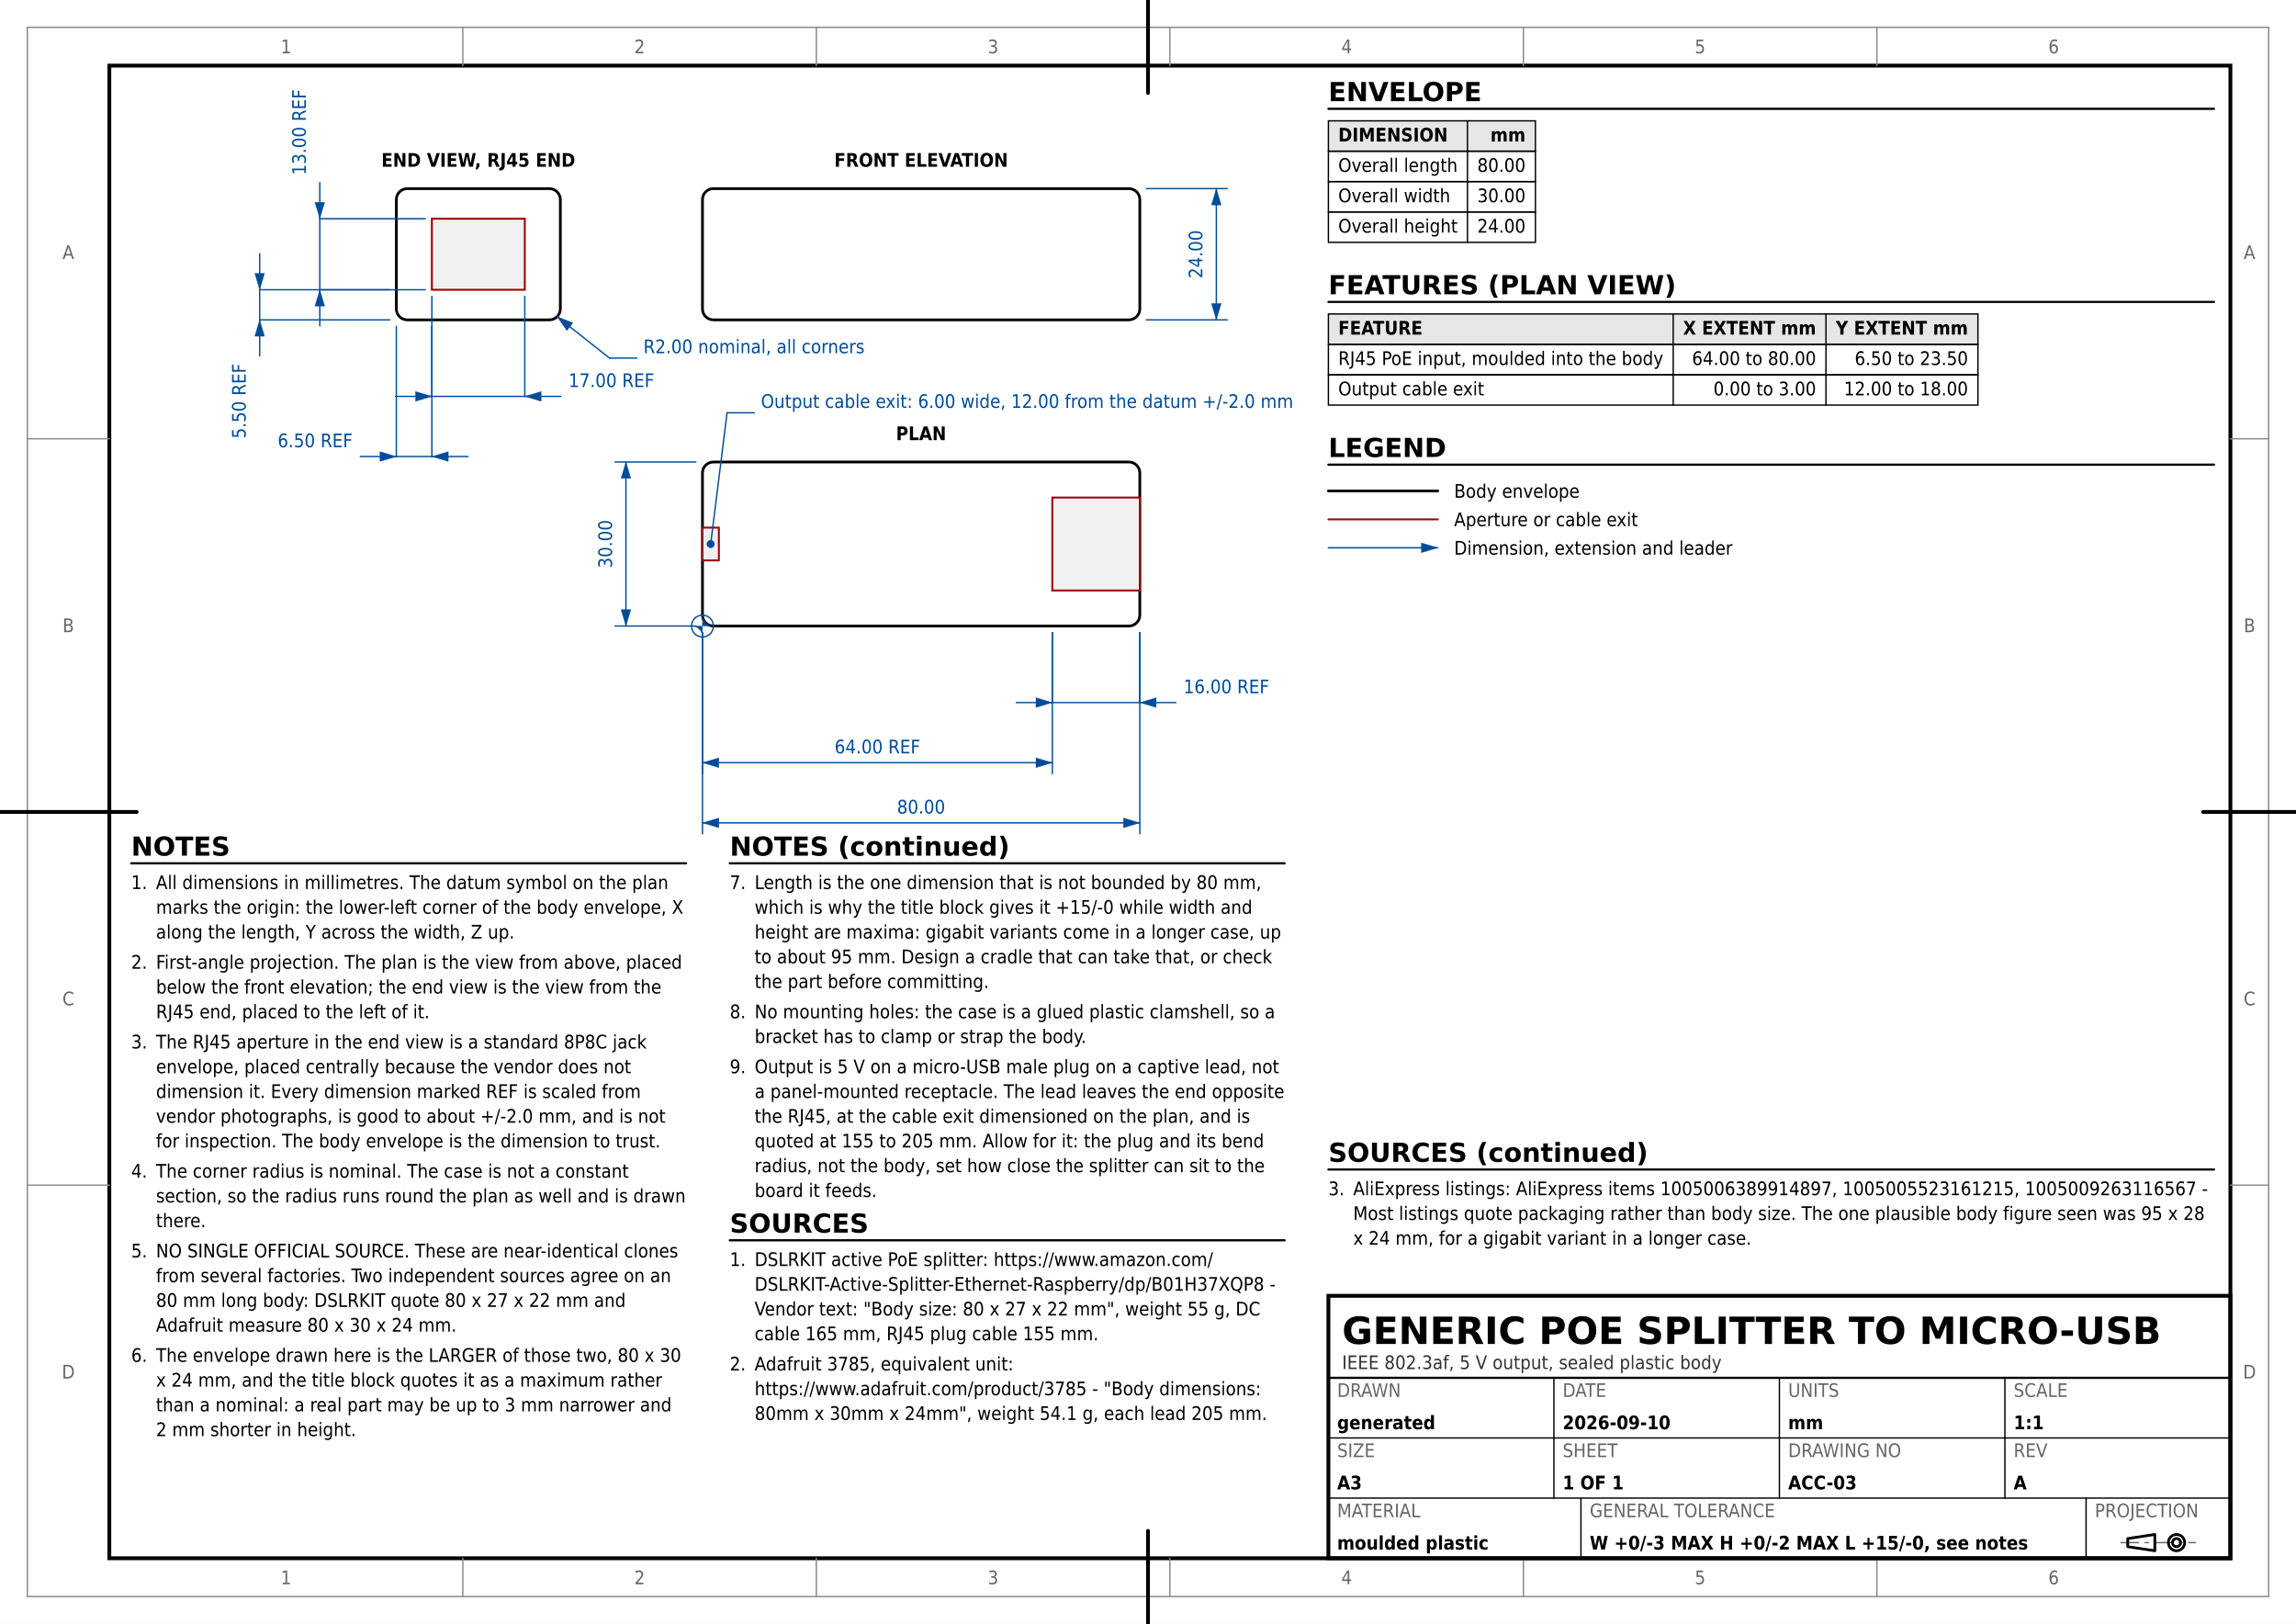
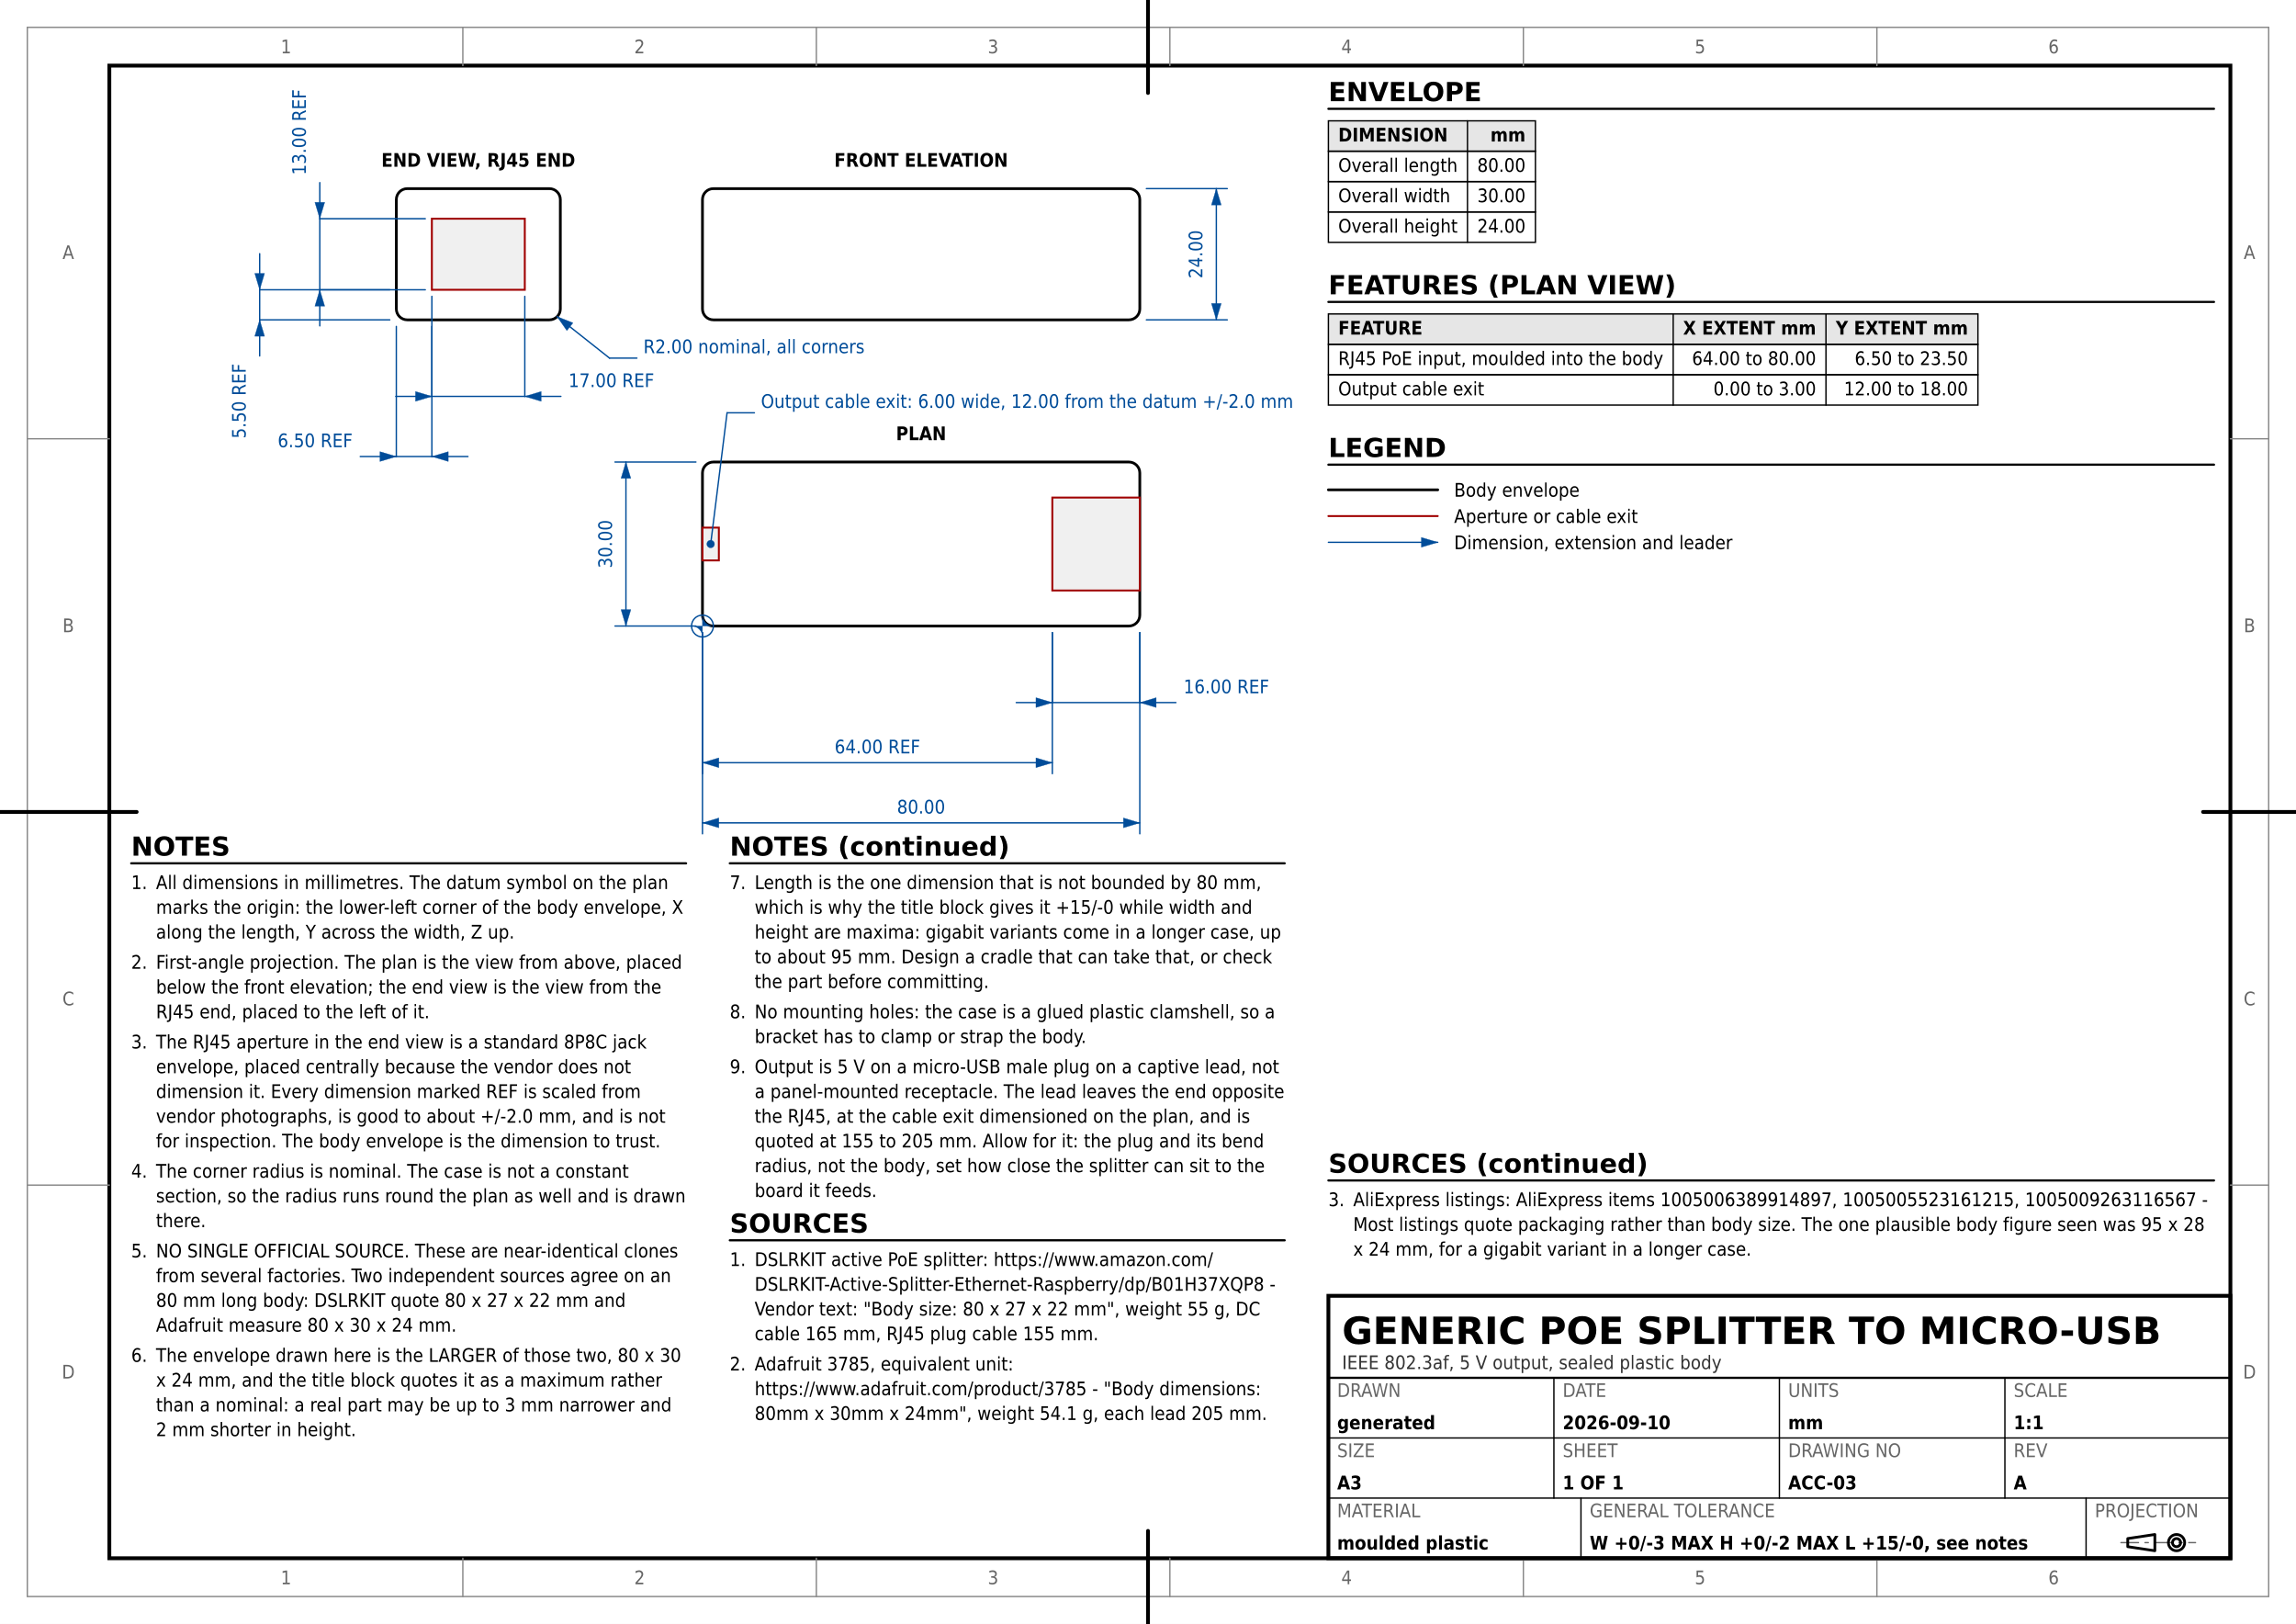
<svg xmlns="http://www.w3.org/2000/svg" version="1.1" width="420mm" height="297mm" viewBox="0 0 420 297">
  <rect width="100%" height="100%" fill="#ffffff" />
  <rect x="5" y="5" width="410" height="287" fill="none" stroke="#888888" stroke-width="0.25" />
  <rect x="20" y="12" width="388" height="273" fill="none" stroke="#000000" stroke-width="0.7" />
  <text x="52.333" y="289.75" font-family="DejaVu Sans Condensed, DejaVu Sans, Liberation Sans, sans-serif" font-size="3.429" fill="#666666" text-anchor="middle">1</text>
  <text x="52.333" y="9.75" font-family="DejaVu Sans Condensed, DejaVu Sans, Liberation Sans, sans-serif" font-size="3.429" fill="#666666" text-anchor="middle">1</text>
  <line x1="84.667" y1="292" x2="84.667" y2="285" stroke="#888888" stroke-width="0.25" stroke-linecap="round" />
  <line x1="84.667" y1="12" x2="84.667" y2="5" stroke="#888888" stroke-width="0.25" stroke-linecap="round" />
  <text x="117" y="289.75" font-family="DejaVu Sans Condensed, DejaVu Sans, Liberation Sans, sans-serif" font-size="3.429" fill="#666666" text-anchor="middle">2</text>
  <text x="117" y="9.75" font-family="DejaVu Sans Condensed, DejaVu Sans, Liberation Sans, sans-serif" font-size="3.429" fill="#666666" text-anchor="middle">2</text>
  <line x1="149.333" y1="292" x2="149.333" y2="285" stroke="#888888" stroke-width="0.25" stroke-linecap="round" />
  <line x1="149.333" y1="12" x2="149.333" y2="5" stroke="#888888" stroke-width="0.25" stroke-linecap="round" />
  <text x="181.667" y="289.75" font-family="DejaVu Sans Condensed, DejaVu Sans, Liberation Sans, sans-serif" font-size="3.429" fill="#666666" text-anchor="middle">3</text>
  <text x="181.667" y="9.75" font-family="DejaVu Sans Condensed, DejaVu Sans, Liberation Sans, sans-serif" font-size="3.429" fill="#666666" text-anchor="middle">3</text>
  <line x1="214" y1="292" x2="214" y2="285" stroke="#888888" stroke-width="0.25" stroke-linecap="round" />
  <line x1="214" y1="12" x2="214" y2="5" stroke="#888888" stroke-width="0.25" stroke-linecap="round" />
  <text x="246.333" y="289.75" font-family="DejaVu Sans Condensed, DejaVu Sans, Liberation Sans, sans-serif" font-size="3.429" fill="#666666" text-anchor="middle">4</text>
  <text x="246.333" y="9.75" font-family="DejaVu Sans Condensed, DejaVu Sans, Liberation Sans, sans-serif" font-size="3.429" fill="#666666" text-anchor="middle">4</text>
  <line x1="278.667" y1="292" x2="278.667" y2="285" stroke="#888888" stroke-width="0.25" stroke-linecap="round" />
  <line x1="278.667" y1="12" x2="278.667" y2="5" stroke="#888888" stroke-width="0.25" stroke-linecap="round" />
  <text x="311" y="289.75" font-family="DejaVu Sans Condensed, DejaVu Sans, Liberation Sans, sans-serif" font-size="3.429" fill="#666666" text-anchor="middle">5</text>
  <text x="311" y="9.75" font-family="DejaVu Sans Condensed, DejaVu Sans, Liberation Sans, sans-serif" font-size="3.429" fill="#666666" text-anchor="middle">5</text>
  <line x1="343.333" y1="292" x2="343.333" y2="285" stroke="#888888" stroke-width="0.25" stroke-linecap="round" />
  <line x1="343.333" y1="12" x2="343.333" y2="5" stroke="#888888" stroke-width="0.25" stroke-linecap="round" />
  <text x="375.667" y="289.75" font-family="DejaVu Sans Condensed, DejaVu Sans, Liberation Sans, sans-serif" font-size="3.429" fill="#666666" text-anchor="middle">6</text>
  <text x="375.667" y="9.75" font-family="DejaVu Sans Condensed, DejaVu Sans, Liberation Sans, sans-serif" font-size="3.429" fill="#666666" text-anchor="middle">6</text>
  <text x="12.5" y="252.125" font-family="DejaVu Sans Condensed, DejaVu Sans, Liberation Sans, sans-serif" font-size="3.429" fill="#666666" text-anchor="middle">D</text>
  <text x="411.5" y="252.125" font-family="DejaVu Sans Condensed, DejaVu Sans, Liberation Sans, sans-serif" font-size="3.429" fill="#666666" text-anchor="middle">D</text>
  <line x1="5" y1="216.75" x2="20" y2="216.75" stroke="#888888" stroke-width="0.25" stroke-linecap="round" />
  <line x1="408" y1="216.75" x2="415" y2="216.75" stroke="#888888" stroke-width="0.25" stroke-linecap="round" />
  <text x="12.5" y="183.875" font-family="DejaVu Sans Condensed, DejaVu Sans, Liberation Sans, sans-serif" font-size="3.429" fill="#666666" text-anchor="middle">C</text>
  <text x="411.5" y="183.875" font-family="DejaVu Sans Condensed, DejaVu Sans, Liberation Sans, sans-serif" font-size="3.429" fill="#666666" text-anchor="middle">C</text>
  <line x1="5" y1="148.5" x2="20" y2="148.5" stroke="#888888" stroke-width="0.25" stroke-linecap="round" />
  <line x1="408" y1="148.5" x2="415" y2="148.5" stroke="#888888" stroke-width="0.25" stroke-linecap="round" />
  <text x="12.5" y="115.625" font-family="DejaVu Sans Condensed, DejaVu Sans, Liberation Sans, sans-serif" font-size="3.429" fill="#666666" text-anchor="middle">B</text>
  <text x="411.5" y="115.625" font-family="DejaVu Sans Condensed, DejaVu Sans, Liberation Sans, sans-serif" font-size="3.429" fill="#666666" text-anchor="middle">B</text>
  <line x1="5" y1="80.25" x2="20" y2="80.25" stroke="#888888" stroke-width="0.25" stroke-linecap="round" />
  <line x1="408" y1="80.25" x2="415" y2="80.25" stroke="#888888" stroke-width="0.25" stroke-linecap="round" />
  <text x="12.5" y="47.375" font-family="DejaVu Sans Condensed, DejaVu Sans, Liberation Sans, sans-serif" font-size="3.429" fill="#666666" text-anchor="middle">A</text>
  <text x="411.5" y="47.375" font-family="DejaVu Sans Condensed, DejaVu Sans, Liberation Sans, sans-serif" font-size="3.429" fill="#666666" text-anchor="middle">A</text>
  <line x1="210" y1="297" x2="210" y2="280" stroke="#000000" stroke-width="0.7" stroke-linecap="round" />
  <line x1="210" y1="17" x2="210" y2="0" stroke="#000000" stroke-width="0.7" stroke-linecap="round" />
  <line x1="0" y1="148.5" x2="25" y2="148.5" stroke="#000000" stroke-width="0.7" stroke-linecap="round" />
  <line x1="403" y1="148.5" x2="420" y2="148.5" stroke="#000000" stroke-width="0.7" stroke-linecap="round" />
  <rect x="128.5" y="34.5" width="80" height="24" fill="none" stroke="#000000" stroke-width="0.5" rx="2" ry="2" />
  <rect x="128.5" y="84.5" width="80" height="30" fill="none" stroke="#000000" stroke-width="0.5" rx="2" ry="2" />
  <rect x="72.5" y="34.5" width="30" height="24" fill="none" stroke="#000000" stroke-width="0.5" rx="2" ry="2" />
  <text x="168.5" y="30.5" font-family="DejaVu Sans Condensed, DejaVu Sans, Liberation Sans, sans-serif" font-size="3.429" fill="#000000" text-anchor="middle" font-weight="bold">FRONT ELEVATION</text>
  <text x="168.5" y="80.5" font-family="DejaVu Sans Condensed, DejaVu Sans, Liberation Sans, sans-serif" font-size="3.429" fill="#000000" text-anchor="middle" font-weight="bold">PLAN</text>
  <text x="87.5" y="30.5" font-family="DejaVu Sans Condensed, DejaVu Sans, Liberation Sans, sans-serif" font-size="3.429" fill="#000000" text-anchor="middle" font-weight="bold">END VIEW, RJ45 END</text>
  <rect x="192.5" y="91" width="16" height="17" fill="#f0f0f0" stroke="#a00000" stroke-width="0.35" />
  <rect x="79" y="40" width="17" height="13" fill="#f0f0f0" stroke="#a00000" stroke-width="0.35" />
  <line x1="79" y1="54.2" x2="79" y2="72.5" stroke="#004c99" stroke-width="0.25" stroke-linecap="round" />
  <line x1="96" y1="54.2" x2="96" y2="72.5" stroke="#004c99" stroke-width="0.25" stroke-linecap="round" />
  <line x1="79" y1="72.5" x2="96" y2="72.5" stroke="#004c99" stroke-width="0.25" stroke-linecap="round" />
  <polygon points="79,72.5 76,71.6 76,73.4" fill="#004c99" stroke="#004c99" stroke-width="0.05" stroke-linejoin="round" />
  <polygon points="96,72.5 99,73.4 99,71.6" fill="#004c99" stroke="#004c99" stroke-width="0.05" stroke-linejoin="round" />
  <line x1="72.4" y1="72.5" x2="79" y2="72.5" stroke="#004c99" stroke-width="0.25" stroke-linecap="round" />
  <line x1="96" y1="72.5" x2="102.6" y2="72.5" stroke="#004c99" stroke-width="0.25" stroke-linecap="round" />
  <text x="104" y="70.791" font-family="DejaVu Sans Condensed, DejaVu Sans, Liberation Sans, sans-serif" font-size="3.429" fill="#004c99" text-anchor="start">17.00 REF</text>
  <line x1="72.5" y1="59.7" x2="72.5" y2="83.5" stroke="#004c99" stroke-width="0.25" stroke-linecap="round" />
  <line x1="79" y1="59.7" x2="79" y2="83.5" stroke="#004c99" stroke-width="0.25" stroke-linecap="round" />
  <line x1="72.5" y1="83.5" x2="79" y2="83.5" stroke="#004c99" stroke-width="0.25" stroke-linecap="round" />
  <polygon points="72.5,83.5 69.5,82.6 69.5,84.4" fill="#004c99" stroke="#004c99" stroke-width="0.05" stroke-linejoin="round" />
  <polygon points="79,83.5 82,84.4 82,82.6" fill="#004c99" stroke="#004c99" stroke-width="0.05" stroke-linejoin="round" />
  <line x1="65.9" y1="83.5" x2="72.5" y2="83.5" stroke="#004c99" stroke-width="0.25" stroke-linecap="round" />
  <line x1="79" y1="83.5" x2="85.6" y2="83.5" stroke="#004c99" stroke-width="0.25" stroke-linecap="round" />
  <text x="64.5" y="81.791" font-family="DejaVu Sans Condensed, DejaVu Sans, Liberation Sans, sans-serif" font-size="3.429" fill="#004c99" text-anchor="end">6.50 REF</text>
  <line x1="77.8" y1="53" x2="58.5" y2="53" stroke="#004c99" stroke-width="0.25" stroke-linecap="round" />
  <line x1="77.8" y1="40" x2="58.5" y2="40" stroke="#004c99" stroke-width="0.25" stroke-linecap="round" />
  <line x1="58.5" y1="53" x2="58.5" y2="40" stroke="#004c99" stroke-width="0.25" stroke-linecap="round" />
  <polygon points="58.5,53 57.6,56 59.4,56" fill="#004c99" stroke="#004c99" stroke-width="0.05" stroke-linejoin="round" />
  <polygon points="58.5,40 59.4,37 57.6,37" fill="#004c99" stroke="#004c99" stroke-width="0.05" stroke-linejoin="round" />
  <line x1="58.5" y1="59.6" x2="58.5" y2="53" stroke="#004c99" stroke-width="0.25" stroke-linecap="round" />
  <line x1="58.5" y1="40" x2="58.5" y2="33.4" stroke="#004c99" stroke-width="0.25" stroke-linecap="round" />
  <text x="55.945" y="32" font-family="DejaVu Sans Condensed, DejaVu Sans, Liberation Sans, sans-serif" font-size="3.429" fill="#004c99" text-anchor="start" transform="rotate(-90 55.9453 32)">13.00 REF</text>
  <line x1="71.3" y1="58.5" x2="47.5" y2="58.5" stroke="#004c99" stroke-width="0.25" stroke-linecap="round" />
  <line x1="71.3" y1="53" x2="47.5" y2="53" stroke="#004c99" stroke-width="0.25" stroke-linecap="round" />
  <line x1="47.5" y1="58.5" x2="47.5" y2="53" stroke="#004c99" stroke-width="0.25" stroke-linecap="round" />
  <polygon points="47.5,58.5 46.6,61.5 48.4,61.5" fill="#004c99" stroke="#004c99" stroke-width="0.05" stroke-linejoin="round" />
  <polygon points="47.5,53 48.4,50 46.6,50" fill="#004c99" stroke="#004c99" stroke-width="0.05" stroke-linejoin="round" />
  <line x1="47.5" y1="65.1" x2="47.5" y2="58.5" stroke="#004c99" stroke-width="0.25" stroke-linecap="round" />
  <line x1="47.5" y1="53" x2="47.5" y2="46.4" stroke="#004c99" stroke-width="0.25" stroke-linecap="round" />
  <text x="44.945" y="66.5" font-family="DejaVu Sans Condensed, DejaVu Sans, Liberation Sans, sans-serif" font-size="3.429" fill="#004c99" text-anchor="end" transform="rotate(-90 44.9453 66.5)">5.50 REF</text>
  <line x1="192.5" y1="115.7" x2="192.5" y2="128.5" stroke="#004c99" stroke-width="0.25" stroke-linecap="round" />
  <line x1="208.5" y1="115.7" x2="208.5" y2="128.5" stroke="#004c99" stroke-width="0.25" stroke-linecap="round" />
  <line x1="192.5" y1="128.5" x2="208.5" y2="128.5" stroke="#004c99" stroke-width="0.25" stroke-linecap="round" />
  <polygon points="192.5,128.5 189.5,127.6 189.5,129.4" fill="#004c99" stroke="#004c99" stroke-width="0.05" stroke-linejoin="round" />
  <polygon points="208.5,128.5 211.5,129.4 211.5,127.6" fill="#004c99" stroke="#004c99" stroke-width="0.05" stroke-linejoin="round" />
  <line x1="185.9" y1="128.5" x2="192.5" y2="128.5" stroke="#004c99" stroke-width="0.25" stroke-linecap="round" />
  <line x1="208.5" y1="128.5" x2="215.1" y2="128.5" stroke="#004c99" stroke-width="0.25" stroke-linecap="round" />
  <text x="216.5" y="126.791" font-family="DejaVu Sans Condensed, DejaVu Sans, Liberation Sans, sans-serif" font-size="3.429" fill="#004c99" text-anchor="start">16.00 REF</text>
  <line x1="128.5" y1="115.7" x2="128.5" y2="141.5" stroke="#004c99" stroke-width="0.25" stroke-linecap="round" />
  <line x1="192.5" y1="115.7" x2="192.5" y2="141.5" stroke="#004c99" stroke-width="0.25" stroke-linecap="round" />
  <line x1="128.5" y1="139.5" x2="192.5" y2="139.5" stroke="#004c99" stroke-width="0.25" stroke-linecap="round" />
  <polygon points="128.5,139.5 131.5,140.4 131.5,138.6" fill="#004c99" stroke="#004c99" stroke-width="0.05" stroke-linejoin="round" />
  <polygon points="192.5,139.5 189.5,138.6 189.5,140.4" fill="#004c99" stroke="#004c99" stroke-width="0.05" stroke-linejoin="round" />
  <text x="160.5" y="137.791" font-family="DejaVu Sans Condensed, DejaVu Sans, Liberation Sans, sans-serif" font-size="3.429" fill="#004c99" text-anchor="middle">64.00 REF</text>
  <rect x="128.5" y="96.5" width="3" height="6" fill="#f0f0f0" stroke="#a00000" stroke-width="0.35" />
  <circle cx="130" cy="99.5" r="0.7" fill="#004c99" stroke="#004c99" stroke-width="0.05" />
  <line x1="130" y1="99.5" x2="133" y2="75.5" stroke="#004c99" stroke-width="0.25" stroke-linecap="round" />
  <line x1="133" y1="75.5" x2="138" y2="75.5" stroke="#004c99" stroke-width="0.25" stroke-linecap="round" />
  <text x="139.2" y="74.6" font-family="DejaVu Sans Condensed, DejaVu Sans, Liberation Sans, sans-serif" font-size="3.429" fill="#004c99" text-anchor="start">Output cable exit: 6.00 wide, 12.00 from the datum +/-2.0 mm</text>
  <line x1="128.5" y1="115.7" x2="128.5" y2="152.5" stroke="#004c99" stroke-width="0.25" stroke-linecap="round" />
  <line x1="208.5" y1="115.7" x2="208.5" y2="152.5" stroke="#004c99" stroke-width="0.25" stroke-linecap="round" />
  <line x1="128.5" y1="150.5" x2="208.5" y2="150.5" stroke="#004c99" stroke-width="0.25" stroke-linecap="round" />
  <polygon points="128.5,150.5 131.5,151.4 131.5,149.6" fill="#004c99" stroke="#004c99" stroke-width="0.05" stroke-linejoin="round" />
  <polygon points="208.5,150.5 205.5,149.6 205.5,151.4" fill="#004c99" stroke="#004c99" stroke-width="0.05" stroke-linejoin="round" />
  <text x="168.5" y="148.791" font-family="DejaVu Sans Condensed, DejaVu Sans, Liberation Sans, sans-serif" font-size="3.429" fill="#004c99" text-anchor="middle">80.00</text>
  <line x1="127.3" y1="114.5" x2="112.5" y2="114.5" stroke="#004c99" stroke-width="0.25" stroke-linecap="round" />
  <line x1="127.3" y1="84.5" x2="112.5" y2="84.5" stroke="#004c99" stroke-width="0.25" stroke-linecap="round" />
  <line x1="114.5" y1="114.5" x2="114.5" y2="84.5" stroke="#004c99" stroke-width="0.25" stroke-linecap="round" />
  <polygon points="114.5,114.5 115.4,111.5 113.6,111.5" fill="#004c99" stroke="#004c99" stroke-width="0.05" stroke-linejoin="round" />
  <polygon points="114.5,84.5 113.6,87.5 115.4,87.5" fill="#004c99" stroke="#004c99" stroke-width="0.05" stroke-linejoin="round" />
  <text x="111.945" y="99.5" font-family="DejaVu Sans Condensed, DejaVu Sans, Liberation Sans, sans-serif" font-size="3.429" fill="#004c99" text-anchor="middle" transform="rotate(-90 111.9453 99.5)">30.00</text>
  <line x1="209.7" y1="58.5" x2="224.5" y2="58.5" stroke="#004c99" stroke-width="0.25" stroke-linecap="round" />
  <line x1="209.7" y1="34.5" x2="224.5" y2="34.5" stroke="#004c99" stroke-width="0.25" stroke-linecap="round" />
  <line x1="222.5" y1="58.5" x2="222.5" y2="34.5" stroke="#004c99" stroke-width="0.25" stroke-linecap="round" />
  <polygon points="222.5,58.5 223.4,55.5 221.6,55.5" fill="#004c99" stroke="#004c99" stroke-width="0.05" stroke-linejoin="round" />
  <polygon points="222.5,34.5 221.6,37.5 223.4,37.5" fill="#004c99" stroke="#004c99" stroke-width="0.05" stroke-linejoin="round" />
  <text x="219.945" y="46.5" font-family="DejaVu Sans Condensed, DejaVu Sans, Liberation Sans, sans-serif" font-size="3.429" fill="#004c99" text-anchor="middle" transform="rotate(-90 219.9453 46.5)">24.00</text>
  <polygon points="101.9,57.9 103.694,60.468 104.811,59.056" fill="#004c99" stroke="#004c99" stroke-width="0.05" stroke-linejoin="round" />
  <line x1="101.9" y1="57.9" x2="111.5" y2="65.5" stroke="#004c99" stroke-width="0.25" stroke-linecap="round" />
  <line x1="111.5" y1="65.5" x2="116.5" y2="65.5" stroke="#004c99" stroke-width="0.25" stroke-linecap="round" />
  <text x="117.7" y="64.6" font-family="DejaVu Sans Condensed, DejaVu Sans, Liberation Sans, sans-serif" font-size="3.429" fill="#004c99" text-anchor="start">R2.00 nominal, all corners</text>
  <circle cx="128.5" cy="114.5" r="2" fill="none" stroke="#004c99" stroke-width="0.25" />
  <path d="M 128.5 114.5 L 130.5 114.5 A 2.0 2.0 0 0 1 128.5 112.5 Z" fill="#004c99" stroke="#004c99" stroke-width="0.05" stroke-linejoin="round" stroke-linecap="round" />
  <path d="M 128.5 114.5 L 126.5 114.5 A 2.0 2.0 0 0 1 128.5 116.5 Z" fill="#004c99" stroke="#004c99" stroke-width="0.05" stroke-linejoin="round" stroke-linecap="round" />
  <text x="243" y="18.5" font-family="DejaVu Sans, Liberation Sans, sans-serif" font-size="4.801" fill="#000000" text-anchor="start" font-weight="bold">ENVELOPE</text>
  <line x1="243" y1="19.9" x2="405" y2="19.9" stroke="#000000" stroke-width="0.4" stroke-linecap="round" />
  <rect x="243" y="22.1" width="37.87" height="5.556" fill="#e6e6e6" stroke="#000000" stroke-width="0.25" />
  <text x="244.8" y="25.878" font-family="DejaVu Sans Condensed, DejaVu Sans, Liberation Sans, sans-serif" font-size="3.429" fill="#000000" text-anchor="start" font-weight="bold">DIMENSION</text>
  <text x="279.07" y="25.878" font-family="DejaVu Sans Condensed, DejaVu Sans, Liberation Sans, sans-serif" font-size="3.429" fill="#000000" text-anchor="end" font-weight="bold">mm</text>
  <rect x="243" y="27.656" width="37.87" height="5.556" fill="none" stroke="#000000" stroke-width="0.25" />
  <text x="244.8" y="31.433" font-family="DejaVu Sans Condensed, DejaVu Sans, Liberation Sans, sans-serif" font-size="3.429" fill="#000000" text-anchor="start">Overall length</text>
  <text x="279.07" y="31.433" font-family="DejaVu Sans Condensed, DejaVu Sans, Liberation Sans, sans-serif" font-size="3.429" fill="#000000" text-anchor="end">80.00</text>
  <rect x="243" y="33.211" width="37.87" height="5.556" fill="none" stroke="#000000" stroke-width="0.25" />
  <text x="244.8" y="36.989" font-family="DejaVu Sans Condensed, DejaVu Sans, Liberation Sans, sans-serif" font-size="3.429" fill="#000000" text-anchor="start">Overall width</text>
  <text x="279.07" y="36.989" font-family="DejaVu Sans Condensed, DejaVu Sans, Liberation Sans, sans-serif" font-size="3.429" fill="#000000" text-anchor="end">30.00</text>
  <rect x="243" y="38.767" width="37.87" height="5.556" fill="none" stroke="#000000" stroke-width="0.25" />
  <text x="244.8" y="42.544" font-family="DejaVu Sans Condensed, DejaVu Sans, Liberation Sans, sans-serif" font-size="3.429" fill="#000000" text-anchor="start">Overall height</text>
  <text x="279.07" y="42.544" font-family="DejaVu Sans Condensed, DejaVu Sans, Liberation Sans, sans-serif" font-size="3.429" fill="#000000" text-anchor="end">24.00</text>
  <line x1="268.441" y1="22.1" x2="268.441" y2="44.322" stroke="#000000" stroke-width="0.25" stroke-linecap="round" />
  <text x="243" y="53.822" font-family="DejaVu Sans, Liberation Sans, sans-serif" font-size="4.801" fill="#000000" text-anchor="start" font-weight="bold">FEATURES (PLAN VIEW)</text>
  <line x1="243" y1="55.222" x2="405" y2="55.222" stroke="#000000" stroke-width="0.4" stroke-linecap="round" />
  <rect x="243" y="57.422" width="118.816" height="5.556" fill="#e6e6e6" stroke="#000000" stroke-width="0.25" />
  <text x="244.8" y="61.2" font-family="DejaVu Sans Condensed, DejaVu Sans, Liberation Sans, sans-serif" font-size="3.429" fill="#000000" text-anchor="start" font-weight="bold">FEATURE</text>
  <text x="332.218" y="61.2" font-family="DejaVu Sans Condensed, DejaVu Sans, Liberation Sans, sans-serif" font-size="3.429" fill="#000000" text-anchor="end" font-weight="bold">X EXTENT mm</text>
  <text x="360.016" y="61.2" font-family="DejaVu Sans Condensed, DejaVu Sans, Liberation Sans, sans-serif" font-size="3.429" fill="#000000" text-anchor="end" font-weight="bold">Y EXTENT mm</text>
  <rect x="243" y="62.978" width="118.816" height="5.556" fill="none" stroke="#000000" stroke-width="0.25" />
  <text x="244.8" y="66.756" font-family="DejaVu Sans Condensed, DejaVu Sans, Liberation Sans, sans-serif" font-size="3.429" fill="#000000" text-anchor="start">RJ45 PoE input, moulded into the body</text>
  <text x="332.218" y="66.756" font-family="DejaVu Sans Condensed, DejaVu Sans, Liberation Sans, sans-serif" font-size="3.429" fill="#000000" text-anchor="end">64.00 to 80.00</text>
  <text x="360.016" y="66.756" font-family="DejaVu Sans Condensed, DejaVu Sans, Liberation Sans, sans-serif" font-size="3.429" fill="#000000" text-anchor="end">6.50 to 23.50</text>
  <rect x="243" y="68.533" width="118.816" height="5.556" fill="none" stroke="#000000" stroke-width="0.25" />
  <text x="244.8" y="72.311" font-family="DejaVu Sans Condensed, DejaVu Sans, Liberation Sans, sans-serif" font-size="3.429" fill="#000000" text-anchor="start">Output cable exit</text>
  <text x="332.218" y="72.311" font-family="DejaVu Sans Condensed, DejaVu Sans, Liberation Sans, sans-serif" font-size="3.429" fill="#000000" text-anchor="end">0.00 to 3.00</text>
  <text x="360.016" y="72.311" font-family="DejaVu Sans Condensed, DejaVu Sans, Liberation Sans, sans-serif" font-size="3.429" fill="#000000" text-anchor="end">12.00 to 18.00</text>
  <line x1="306.074" y1="57.422" x2="306.074" y2="74.089" stroke="#000000" stroke-width="0.25" stroke-linecap="round" />
  <line x1="334.018" y1="57.422" x2="334.018" y2="74.089" stroke="#000000" stroke-width="0.25" stroke-linecap="round" />
  <text x="243" y="83.589" font-family="DejaVu Sans, Liberation Sans, sans-serif" font-size="4.801" fill="#000000" text-anchor="start" font-weight="bold">LEGEND</text>
  <line x1="243" y1="84.989" x2="405" y2="84.989" stroke="#000000" stroke-width="0.4" stroke-linecap="round" />
-   <line x1="243" y1="89.789" x2="263" y2="89.789" stroke="#000000" stroke-width="0.5" stroke-linecap="round" />
-   <text x="266" y="91.039" font-family="DejaVu Sans Condensed, DejaVu Sans, Liberation Sans, sans-serif" font-size="3.429" fill="#000000" text-anchor="start">Body envelope</text>
-   <line x1="243" y1="94.989" x2="263" y2="94.989" stroke="#a00000" stroke-width="0.35" stroke-linecap="round" />
-   <text x="266" y="96.239" font-family="DejaVu Sans Condensed, DejaVu Sans, Liberation Sans, sans-serif" font-size="3.429" fill="#000000" text-anchor="start">Aperture or cable exit</text>
-   <line x1="243" y1="100.189" x2="263" y2="100.189" stroke="#004c99" stroke-width="0.25" stroke-linecap="round" />
-   <polygon points="263,100.189 260,99.289 260,101.089" fill="#004c99" stroke="#004c99" stroke-width="0.05" stroke-linejoin="round" />
-   <text x="266" y="101.439" font-family="DejaVu Sans Condensed, DejaVu Sans, Liberation Sans, sans-serif" font-size="3.429" fill="#000000" text-anchor="start">Dimension, extension and leader</text>
+   <line x1="243" y1="89.589" x2="263" y2="89.589" stroke="#000000" stroke-width="0.5" stroke-linecap="round" />
+   <text x="266" y="90.839" font-family="DejaVu Sans Condensed, DejaVu Sans, Liberation Sans, sans-serif" font-size="3.429" fill="#000000" text-anchor="start">Body envelope</text>
+   <line x1="243" y1="94.389" x2="263" y2="94.389" stroke="#a00000" stroke-width="0.35" stroke-linecap="round" />
+   <text x="266" y="95.639" font-family="DejaVu Sans Condensed, DejaVu Sans, Liberation Sans, sans-serif" font-size="3.429" fill="#000000" text-anchor="start">Aperture or cable exit</text>
+   <line x1="243" y1="99.189" x2="263" y2="99.189" stroke="#004c99" stroke-width="0.25" stroke-linecap="round" />
+   <polygon points="263,99.189 260,98.289 260,100.089" fill="#004c99" stroke="#004c99" stroke-width="0.05" stroke-linejoin="round" />
+   <text x="266" y="100.439" font-family="DejaVu Sans Condensed, DejaVu Sans, Liberation Sans, sans-serif" font-size="3.429" fill="#000000" text-anchor="start">Dimension, extension and leader</text>
  <text x="24" y="156.5" font-family="DejaVu Sans, Liberation Sans, sans-serif" font-size="4.801" fill="#000000" text-anchor="start" font-weight="bold">NOTES</text>
  <line x1="24" y1="157.9" x2="125.5" y2="157.9" stroke="#000000" stroke-width="0.4" stroke-linecap="round" />
  <text x="24" y="162.6" font-family="DejaVu Sans Condensed, DejaVu Sans, Liberation Sans, sans-serif" font-size="3.429" fill="#000000" text-anchor="start">1.</text>
  <text x="28.542" y="162.6" font-family="DejaVu Sans Condensed, DejaVu Sans, Liberation Sans, sans-serif" font-size="3.429" fill="#000000" text-anchor="start">All dimensions in millimetres. The datum symbol on the plan</text>
  <text x="28.542" y="167.127" font-family="DejaVu Sans Condensed, DejaVu Sans, Liberation Sans, sans-serif" font-size="3.429" fill="#000000" text-anchor="start">marks the origin: the lower-left corner of the body envelope, X</text>
  <text x="28.542" y="171.654" font-family="DejaVu Sans Condensed, DejaVu Sans, Liberation Sans, sans-serif" font-size="3.429" fill="#000000" text-anchor="start">along the length, Y across the width, Z up.</text>
  <text x="24" y="177.18" font-family="DejaVu Sans Condensed, DejaVu Sans, Liberation Sans, sans-serif" font-size="3.429" fill="#000000" text-anchor="start">2.</text>
  <text x="28.542" y="177.18" font-family="DejaVu Sans Condensed, DejaVu Sans, Liberation Sans, sans-serif" font-size="3.429" fill="#000000" text-anchor="start">First-angle projection. The plan is the view from above, placed</text>
  <text x="28.542" y="181.707" font-family="DejaVu Sans Condensed, DejaVu Sans, Liberation Sans, sans-serif" font-size="3.429" fill="#000000" text-anchor="start">below the front elevation; the end view is the view from the</text>
  <text x="28.542" y="186.234" font-family="DejaVu Sans Condensed, DejaVu Sans, Liberation Sans, sans-serif" font-size="3.429" fill="#000000" text-anchor="start">RJ45 end, placed to the left of it.</text>
  <text x="24" y="191.761" font-family="DejaVu Sans Condensed, DejaVu Sans, Liberation Sans, sans-serif" font-size="3.429" fill="#000000" text-anchor="start">3.</text>
  <text x="28.542" y="191.761" font-family="DejaVu Sans Condensed, DejaVu Sans, Liberation Sans, sans-serif" font-size="3.429" fill="#000000" text-anchor="start">The RJ45 aperture in the end view is a standard 8P8C jack</text>
  <text x="28.542" y="196.287" font-family="DejaVu Sans Condensed, DejaVu Sans, Liberation Sans, sans-serif" font-size="3.429" fill="#000000" text-anchor="start">envelope, placed centrally because the vendor does not</text>
  <text x="28.542" y="200.814" font-family="DejaVu Sans Condensed, DejaVu Sans, Liberation Sans, sans-serif" font-size="3.429" fill="#000000" text-anchor="start">dimension it. Every dimension marked REF is scaled from</text>
  <text x="28.542" y="205.341" font-family="DejaVu Sans Condensed, DejaVu Sans, Liberation Sans, sans-serif" font-size="3.429" fill="#000000" text-anchor="start">vendor photographs, is good to about +/-2.0 mm, and is not</text>
  <text x="28.542" y="209.868" font-family="DejaVu Sans Condensed, DejaVu Sans, Liberation Sans, sans-serif" font-size="3.429" fill="#000000" text-anchor="start">for inspection. The body envelope is the dimension to trust.</text>
  <text x="24" y="215.394" font-family="DejaVu Sans Condensed, DejaVu Sans, Liberation Sans, sans-serif" font-size="3.429" fill="#000000" text-anchor="start">4.</text>
  <text x="28.542" y="215.394" font-family="DejaVu Sans Condensed, DejaVu Sans, Liberation Sans, sans-serif" font-size="3.429" fill="#000000" text-anchor="start">The corner radius is nominal. The case is not a constant</text>
  <text x="28.542" y="219.921" font-family="DejaVu Sans Condensed, DejaVu Sans, Liberation Sans, sans-serif" font-size="3.429" fill="#000000" text-anchor="start">section, so the radius runs round the plan as well and is drawn</text>
  <text x="28.542" y="224.448" font-family="DejaVu Sans Condensed, DejaVu Sans, Liberation Sans, sans-serif" font-size="3.429" fill="#000000" text-anchor="start">there.</text>
  <text x="24" y="229.975" font-family="DejaVu Sans Condensed, DejaVu Sans, Liberation Sans, sans-serif" font-size="3.429" fill="#000000" text-anchor="start">5.</text>
  <text x="28.542" y="229.975" font-family="DejaVu Sans Condensed, DejaVu Sans, Liberation Sans, sans-serif" font-size="3.429" fill="#000000" text-anchor="start">NO SINGLE OFFICIAL SOURCE. These are near-identical clones</text>
  <text x="28.542" y="234.501" font-family="DejaVu Sans Condensed, DejaVu Sans, Liberation Sans, sans-serif" font-size="3.429" fill="#000000" text-anchor="start">from several factories. Two independent sources agree on an</text>
  <text x="28.542" y="239.028" font-family="DejaVu Sans Condensed, DejaVu Sans, Liberation Sans, sans-serif" font-size="3.429" fill="#000000" text-anchor="start">80 mm long body: DSLRKIT quote 80 x 27 x 22 mm and</text>
  <text x="28.542" y="243.555" font-family="DejaVu Sans Condensed, DejaVu Sans, Liberation Sans, sans-serif" font-size="3.429" fill="#000000" text-anchor="start">Adafruit measure 80 x 30 x 24 mm.</text>
  <text x="24" y="249.082" font-family="DejaVu Sans Condensed, DejaVu Sans, Liberation Sans, sans-serif" font-size="3.429" fill="#000000" text-anchor="start">6.</text>
  <text x="28.542" y="249.082" font-family="DejaVu Sans Condensed, DejaVu Sans, Liberation Sans, sans-serif" font-size="3.429" fill="#000000" text-anchor="start">The envelope drawn here is the LARGER of those two, 80 x 30</text>
  <text x="28.542" y="253.608" font-family="DejaVu Sans Condensed, DejaVu Sans, Liberation Sans, sans-serif" font-size="3.429" fill="#000000" text-anchor="start">x 24 mm, and the title block quotes it as a maximum rather</text>
  <text x="28.542" y="258.135" font-family="DejaVu Sans Condensed, DejaVu Sans, Liberation Sans, sans-serif" font-size="3.429" fill="#000000" text-anchor="start">than a nominal: a real part may be up to 3 mm narrower and</text>
  <text x="28.542" y="262.662" font-family="DejaVu Sans Condensed, DejaVu Sans, Liberation Sans, sans-serif" font-size="3.429" fill="#000000" text-anchor="start">2 mm shorter in height.</text>
  <text x="133.5" y="156.5" font-family="DejaVu Sans, Liberation Sans, sans-serif" font-size="4.801" fill="#000000" text-anchor="start" font-weight="bold">NOTES (continued)</text>
  <line x1="133.5" y1="157.9" x2="235" y2="157.9" stroke="#000000" stroke-width="0.4" stroke-linecap="round" />
  <text x="133.5" y="162.6" font-family="DejaVu Sans Condensed, DejaVu Sans, Liberation Sans, sans-serif" font-size="3.429" fill="#000000" text-anchor="start">7.</text>
  <text x="138.042" y="162.6" font-family="DejaVu Sans Condensed, DejaVu Sans, Liberation Sans, sans-serif" font-size="3.429" fill="#000000" text-anchor="start">Length is the one dimension that is not bounded by 80 mm,</text>
  <text x="138.042" y="167.127" font-family="DejaVu Sans Condensed, DejaVu Sans, Liberation Sans, sans-serif" font-size="3.429" fill="#000000" text-anchor="start">which is why the title block gives it +15/-0 while width and</text>
  <text x="138.042" y="171.654" font-family="DejaVu Sans Condensed, DejaVu Sans, Liberation Sans, sans-serif" font-size="3.429" fill="#000000" text-anchor="start">height are maxima: gigabit variants come in a longer case, up</text>
  <text x="138.042" y="176.18" font-family="DejaVu Sans Condensed, DejaVu Sans, Liberation Sans, sans-serif" font-size="3.429" fill="#000000" text-anchor="start">to about 95 mm. Design a cradle that can take that, or check</text>
  <text x="138.042" y="180.707" font-family="DejaVu Sans Condensed, DejaVu Sans, Liberation Sans, sans-serif" font-size="3.429" fill="#000000" text-anchor="start">the part before committing.</text>
  <text x="133.5" y="186.234" font-family="DejaVu Sans Condensed, DejaVu Sans, Liberation Sans, sans-serif" font-size="3.429" fill="#000000" text-anchor="start">8.</text>
  <text x="138.042" y="186.234" font-family="DejaVu Sans Condensed, DejaVu Sans, Liberation Sans, sans-serif" font-size="3.429" fill="#000000" text-anchor="start">No mounting holes: the case is a glued plastic clamshell, so a</text>
  <text x="138.042" y="190.761" font-family="DejaVu Sans Condensed, DejaVu Sans, Liberation Sans, sans-serif" font-size="3.429" fill="#000000" text-anchor="start">bracket has to clamp or strap the body.</text>
  <text x="133.5" y="196.287" font-family="DejaVu Sans Condensed, DejaVu Sans, Liberation Sans, sans-serif" font-size="3.429" fill="#000000" text-anchor="start">9.</text>
  <text x="138.042" y="196.287" font-family="DejaVu Sans Condensed, DejaVu Sans, Liberation Sans, sans-serif" font-size="3.429" fill="#000000" text-anchor="start">Output is 5 V on a micro-USB male plug on a captive lead, not</text>
  <text x="138.042" y="200.814" font-family="DejaVu Sans Condensed, DejaVu Sans, Liberation Sans, sans-serif" font-size="3.429" fill="#000000" text-anchor="start">a panel-mounted receptacle. The lead leaves the end opposite</text>
  <text x="138.042" y="205.341" font-family="DejaVu Sans Condensed, DejaVu Sans, Liberation Sans, sans-serif" font-size="3.429" fill="#000000" text-anchor="start">the RJ45, at the cable exit dimensioned on the plan, and is</text>
  <text x="138.042" y="209.868" font-family="DejaVu Sans Condensed, DejaVu Sans, Liberation Sans, sans-serif" font-size="3.429" fill="#000000" text-anchor="start">quoted at 155 to 205 mm. Allow for it: the plug and its bend</text>
  <text x="138.042" y="214.394" font-family="DejaVu Sans Condensed, DejaVu Sans, Liberation Sans, sans-serif" font-size="3.429" fill="#000000" text-anchor="start">radius, not the body, set how close the splitter can sit to the</text>
  <text x="138.042" y="218.921" font-family="DejaVu Sans Condensed, DejaVu Sans, Liberation Sans, sans-serif" font-size="3.429" fill="#000000" text-anchor="start">board it feeds.</text>
  <text x="133.5" y="225.448" font-family="DejaVu Sans, Liberation Sans, sans-serif" font-size="4.801" fill="#000000" text-anchor="start" font-weight="bold">SOURCES</text>
  <line x1="133.5" y1="226.848" x2="235" y2="226.848" stroke="#000000" stroke-width="0.4" stroke-linecap="round" />
  <text x="133.5" y="231.548" font-family="DejaVu Sans Condensed, DejaVu Sans, Liberation Sans, sans-serif" font-size="3.429" fill="#000000" text-anchor="start">1.</text>
  <text x="138.042" y="231.548" font-family="DejaVu Sans Condensed, DejaVu Sans, Liberation Sans, sans-serif" font-size="3.429" fill="#000000" text-anchor="start">DSLRKIT active PoE splitter: https://www.amazon.com/</text>
  <text x="138.042" y="236.075" font-family="DejaVu Sans Condensed, DejaVu Sans, Liberation Sans, sans-serif" font-size="3.429" fill="#000000" text-anchor="start">DSLRKIT-Active-Splitter-Ethernet-Raspberry/dp/B01H37XQP8 -</text>
  <text x="138.042" y="240.601" font-family="DejaVu Sans Condensed, DejaVu Sans, Liberation Sans, sans-serif" font-size="3.429" fill="#000000" text-anchor="start">Vendor text: "Body size: 80 x 27 x 22 mm", weight 55 g, DC</text>
  <text x="138.042" y="245.128" font-family="DejaVu Sans Condensed, DejaVu Sans, Liberation Sans, sans-serif" font-size="3.429" fill="#000000" text-anchor="start">cable 165 mm, RJ45 plug cable 155 mm.</text>
  <text x="133.5" y="250.655" font-family="DejaVu Sans Condensed, DejaVu Sans, Liberation Sans, sans-serif" font-size="3.429" fill="#000000" text-anchor="start">2.</text>
  <text x="138.042" y="250.655" font-family="DejaVu Sans Condensed, DejaVu Sans, Liberation Sans, sans-serif" font-size="3.429" fill="#000000" text-anchor="start">Adafruit 3785, equivalent unit:</text>
  <text x="138.042" y="255.181" font-family="DejaVu Sans Condensed, DejaVu Sans, Liberation Sans, sans-serif" font-size="3.429" fill="#000000" text-anchor="start">https://www.adafruit.com/product/3785 - "Body dimensions:</text>
  <text x="138.042" y="259.708" font-family="DejaVu Sans Condensed, DejaVu Sans, Liberation Sans, sans-serif" font-size="3.429" fill="#000000" text-anchor="start">80mm x 30mm x 24mm", weight 54.1 g, each lead 205 mm.</text>
-   <text x="243" y="212.5" font-family="DejaVu Sans, Liberation Sans, sans-serif" font-size="4.801" fill="#000000" text-anchor="start" font-weight="bold">SOURCES (continued)</text>
-   <line x1="243" y1="213.9" x2="405" y2="213.9" stroke="#000000" stroke-width="0.4" stroke-linecap="round" />
-   <text x="243" y="218.6" font-family="DejaVu Sans Condensed, DejaVu Sans, Liberation Sans, sans-serif" font-size="3.429" fill="#000000" text-anchor="start">3.</text>
-   <text x="247.542" y="218.6" font-family="DejaVu Sans Condensed, DejaVu Sans, Liberation Sans, sans-serif" font-size="3.429" fill="#000000" text-anchor="start">AliExpress listings: AliExpress items 1005006389914897, 1005005523161215, 1005009263116567 -</text>
-   <text x="247.542" y="223.127" font-family="DejaVu Sans Condensed, DejaVu Sans, Liberation Sans, sans-serif" font-size="3.429" fill="#000000" text-anchor="start">Most listings quote packaging rather than body size. The one plausible body figure seen was 95 x 28</text>
-   <text x="247.542" y="227.654" font-family="DejaVu Sans Condensed, DejaVu Sans, Liberation Sans, sans-serif" font-size="3.429" fill="#000000" text-anchor="start">x 24 mm, for a gigabit variant in a longer case.</text>
+   <text x="243" y="214.5" font-family="DejaVu Sans, Liberation Sans, sans-serif" font-size="4.801" fill="#000000" text-anchor="start" font-weight="bold">SOURCES (continued)</text>
+   <line x1="243" y1="215.9" x2="405" y2="215.9" stroke="#000000" stroke-width="0.4" stroke-linecap="round" />
+   <text x="243" y="220.6" font-family="DejaVu Sans Condensed, DejaVu Sans, Liberation Sans, sans-serif" font-size="3.429" fill="#000000" text-anchor="start">3.</text>
+   <text x="247.542" y="220.6" font-family="DejaVu Sans Condensed, DejaVu Sans, Liberation Sans, sans-serif" font-size="3.429" fill="#000000" text-anchor="start">AliExpress listings: AliExpress items 1005006389914897, 1005005523161215, 1005009263116567 -</text>
+   <text x="247.542" y="225.127" font-family="DejaVu Sans Condensed, DejaVu Sans, Liberation Sans, sans-serif" font-size="3.429" fill="#000000" text-anchor="start">Most listings quote packaging rather than body size. The one plausible body figure seen was 95 x 28</text>
+   <text x="247.542" y="229.654" font-family="DejaVu Sans Condensed, DejaVu Sans, Liberation Sans, sans-serif" font-size="3.429" fill="#000000" text-anchor="start">x 24 mm, for a gigabit variant in a longer case.</text>
  <rect x="243" y="237" width="165" height="48" fill="none" stroke="#000000" stroke-width="0.7" />
  <line x1="243" y1="252" x2="408" y2="252" stroke="#000000" stroke-width="0.4" stroke-linecap="round" />
  <text x="245.5" y="245.8" font-family="DejaVu Sans, Liberation Sans, sans-serif" font-size="6.859" fill="#000000" text-anchor="start" font-weight="bold">GENERIC POE SPLITTER TO MICRO-USB</text>
  <text x="245.5" y="250.4" font-family="DejaVu Sans Condensed, DejaVu Sans, Liberation Sans, sans-serif" font-size="3.429" fill="#333333" text-anchor="start">IEEE 802.3af, 5 V output, sealed plastic body</text>
  <text x="244.6" y="255.5" font-family="DejaVu Sans Condensed, DejaVu Sans, Liberation Sans, sans-serif" font-size="3.429" fill="#666666" text-anchor="start">DRAWN</text>
  <text x="244.6" y="261.4" font-family="DejaVu Sans Condensed, DejaVu Sans, Liberation Sans, sans-serif" font-size="3.429" fill="#000000" text-anchor="start" font-weight="bold">generated</text>
  <line x1="284.25" y1="263" x2="284.25" y2="252" stroke="#000000" stroke-width="0.25" stroke-linecap="round" />
  <text x="285.85" y="255.5" font-family="DejaVu Sans Condensed, DejaVu Sans, Liberation Sans, sans-serif" font-size="3.429" fill="#666666" text-anchor="start">DATE</text>
  <text x="285.85" y="261.4" font-family="DejaVu Sans Condensed, DejaVu Sans, Liberation Sans, sans-serif" font-size="3.429" fill="#000000" text-anchor="start" font-weight="bold">2026-09-10</text>
  <line x1="325.5" y1="263" x2="325.5" y2="252" stroke="#000000" stroke-width="0.25" stroke-linecap="round" />
  <text x="327.1" y="255.5" font-family="DejaVu Sans Condensed, DejaVu Sans, Liberation Sans, sans-serif" font-size="3.429" fill="#666666" text-anchor="start">UNITS</text>
  <text x="327.1" y="261.4" font-family="DejaVu Sans Condensed, DejaVu Sans, Liberation Sans, sans-serif" font-size="3.429" fill="#000000" text-anchor="start" font-weight="bold">mm</text>
  <line x1="366.75" y1="263" x2="366.75" y2="252" stroke="#000000" stroke-width="0.25" stroke-linecap="round" />
  <text x="368.35" y="255.5" font-family="DejaVu Sans Condensed, DejaVu Sans, Liberation Sans, sans-serif" font-size="3.429" fill="#666666" text-anchor="start">SCALE</text>
  <text x="368.35" y="261.4" font-family="DejaVu Sans Condensed, DejaVu Sans, Liberation Sans, sans-serif" font-size="3.429" fill="#000000" text-anchor="start" font-weight="bold">1:1</text>
  <line x1="243" y1="263" x2="284.25" y2="263" stroke="#000000" stroke-width="0.25" stroke-linecap="round" />
  <text x="244.6" y="266.5" font-family="DejaVu Sans Condensed, DejaVu Sans, Liberation Sans, sans-serif" font-size="3.429" fill="#666666" text-anchor="start">SIZE</text>
  <text x="244.6" y="272.4" font-family="DejaVu Sans Condensed, DejaVu Sans, Liberation Sans, sans-serif" font-size="3.429" fill="#000000" text-anchor="start" font-weight="bold">A3</text>
  <line x1="284.25" y1="274" x2="284.25" y2="263" stroke="#000000" stroke-width="0.25" stroke-linecap="round" />
  <line x1="284.25" y1="263" x2="325.5" y2="263" stroke="#000000" stroke-width="0.25" stroke-linecap="round" />
  <text x="285.85" y="266.5" font-family="DejaVu Sans Condensed, DejaVu Sans, Liberation Sans, sans-serif" font-size="3.429" fill="#666666" text-anchor="start">SHEET</text>
  <text x="285.85" y="272.4" font-family="DejaVu Sans Condensed, DejaVu Sans, Liberation Sans, sans-serif" font-size="3.429" fill="#000000" text-anchor="start" font-weight="bold">1 OF 1</text>
  <line x1="325.5" y1="274" x2="325.5" y2="263" stroke="#000000" stroke-width="0.25" stroke-linecap="round" />
  <line x1="325.5" y1="263" x2="366.75" y2="263" stroke="#000000" stroke-width="0.25" stroke-linecap="round" />
  <text x="327.1" y="266.5" font-family="DejaVu Sans Condensed, DejaVu Sans, Liberation Sans, sans-serif" font-size="3.429" fill="#666666" text-anchor="start">DRAWING NO</text>
  <text x="327.1" y="272.4" font-family="DejaVu Sans Condensed, DejaVu Sans, Liberation Sans, sans-serif" font-size="3.429" fill="#000000" text-anchor="start" font-weight="bold">ACC-03</text>
  <line x1="366.75" y1="274" x2="366.75" y2="263" stroke="#000000" stroke-width="0.25" stroke-linecap="round" />
  <line x1="366.75" y1="263" x2="408" y2="263" stroke="#000000" stroke-width="0.25" stroke-linecap="round" />
  <text x="368.35" y="266.5" font-family="DejaVu Sans Condensed, DejaVu Sans, Liberation Sans, sans-serif" font-size="3.429" fill="#666666" text-anchor="start">REV</text>
  <text x="368.35" y="272.4" font-family="DejaVu Sans Condensed, DejaVu Sans, Liberation Sans, sans-serif" font-size="3.429" fill="#000000" text-anchor="start" font-weight="bold">A</text>
  <line x1="243" y1="274" x2="408" y2="274" stroke="#000000" stroke-width="0.25" stroke-linecap="round" />
  <text x="244.6" y="277.5" font-family="DejaVu Sans Condensed, DejaVu Sans, Liberation Sans, sans-serif" font-size="3.429" fill="#666666" text-anchor="start">MATERIAL</text>
  <text x="244.6" y="283.4" font-family="DejaVu Sans Condensed, DejaVu Sans, Liberation Sans, sans-serif" font-size="3.429" fill="#000000" text-anchor="start" font-weight="bold">moulded plastic</text>
  <line x1="289.2" y1="285" x2="289.2" y2="274" stroke="#000000" stroke-width="0.25" stroke-linecap="round" />
  <text x="290.8" y="277.5" font-family="DejaVu Sans Condensed, DejaVu Sans, Liberation Sans, sans-serif" font-size="3.429" fill="#666666" text-anchor="start">GENERAL TOLERANCE</text>
  <text x="290.8" y="283.4" font-family="DejaVu Sans Condensed, DejaVu Sans, Liberation Sans, sans-serif" font-size="3.429" fill="#000000" text-anchor="start" font-weight="bold">W +0/-3 MAX   H +0/-2 MAX   L +15/-0, see notes</text>
  <line x1="381.6" y1="285" x2="381.6" y2="274" stroke="#000000" stroke-width="0.25" stroke-linecap="round" />
  <text x="383.2" y="277.5" font-family="DejaVu Sans Condensed, DejaVu Sans, Liberation Sans, sans-serif" font-size="3.429" fill="#666666" text-anchor="start">PROJECTION</text>
  <line x1="387.98" y1="282.14" x2="401.62" y2="282.14" stroke="#666666" stroke-width="0.25" stroke-linecap="round" stroke-dasharray="3.2,1.2,0.6,1.2" />
  <polygon points="389.22,281.396 394.18,280.652 394.18,283.628 389.22,282.884" fill="none" stroke="#000000" stroke-width="0.5" stroke-linejoin="round" />
  <circle cx="398.148" cy="282.14" r="1.488" fill="none" stroke="#000000" stroke-width="0.5" />
  <circle cx="398.148" cy="282.14" r="0.744" fill="none" stroke="#000000" stroke-width="0.5" />
</svg>
